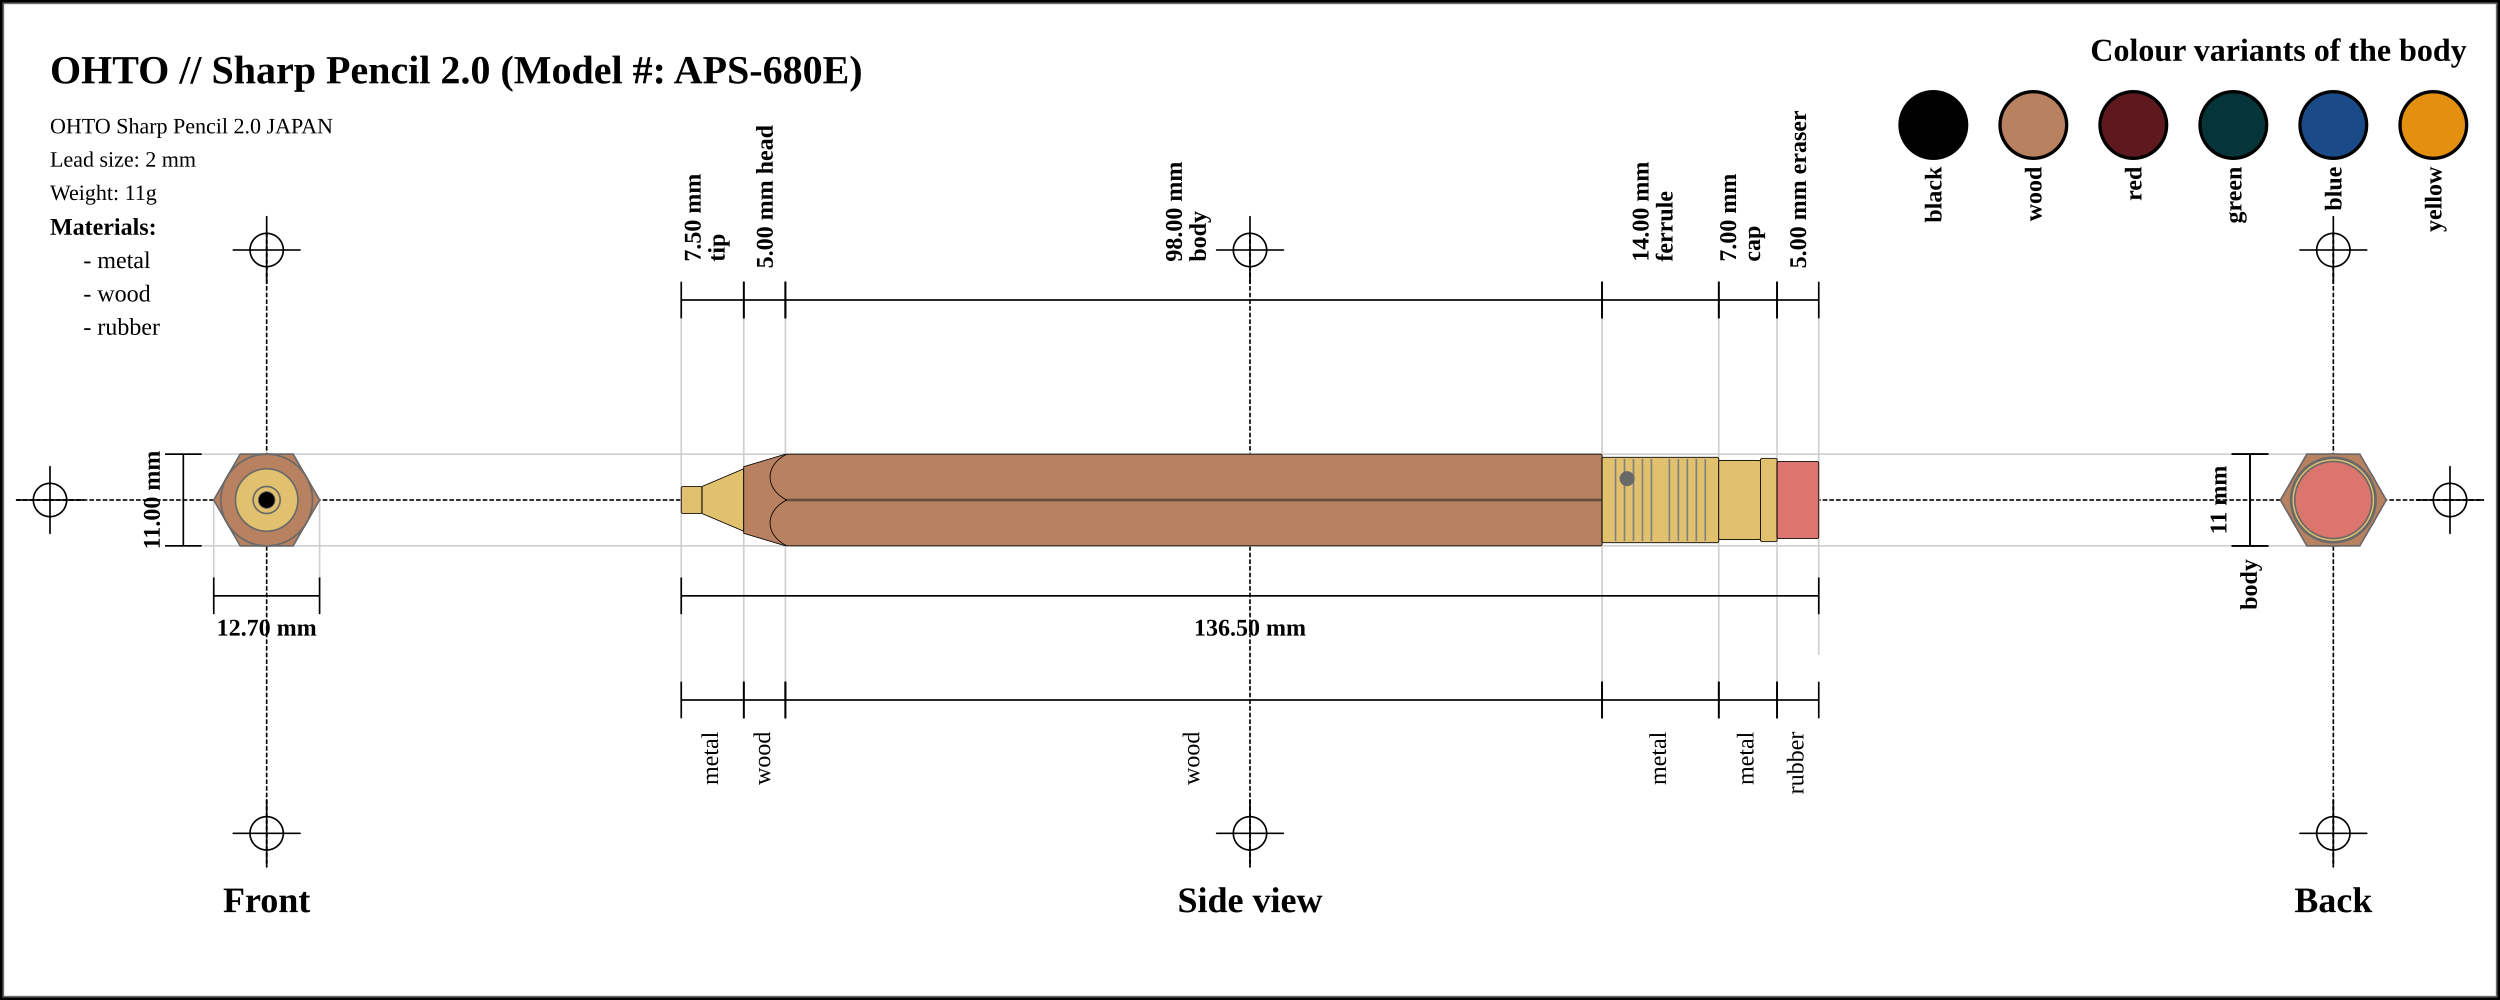
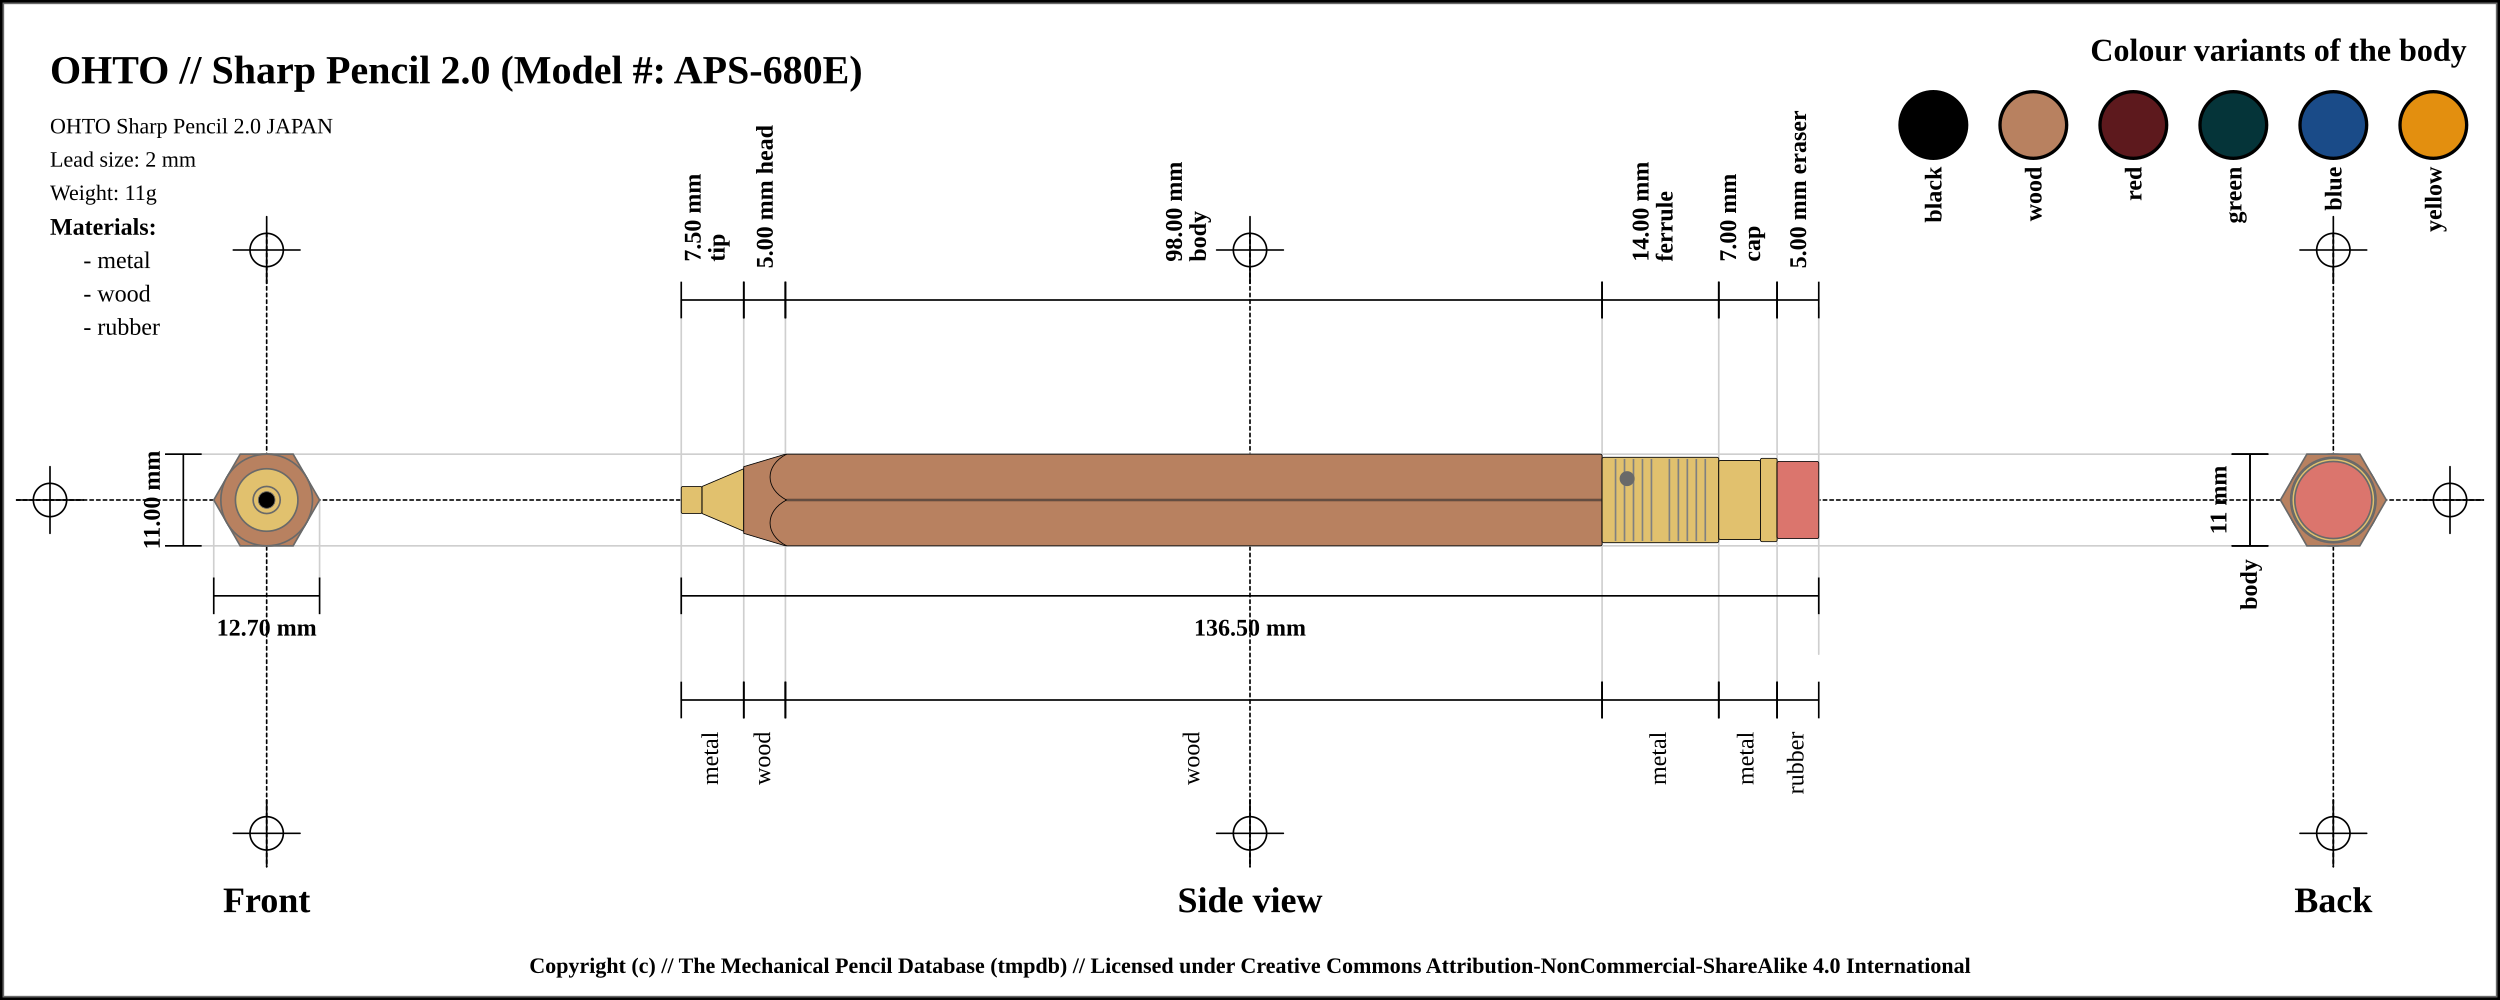
<svg xmlns="http://www.w3.org/2000/svg" width="1500" height="600">
  <pattern id="diagonalHatch" patternUnits="userSpaceOnUse" width="8" height="8">
    <path stroke="dimgray" stroke-linecap="round" stroke-width="1" d="M 4,4 L 8,8" />
    <path stroke="dimgray" stroke-linecap="round" stroke-width="1" d="M 4,4 L 0,8" />
    <path stroke="gray" stroke-linecap="round" stroke-width="1" d="M 4,4 L 8,0" />
    <path stroke="gray" stroke-linecap="round" stroke-width="1" d="M 4,4 L 0,0" />
  </pattern>
  <pattern id="spring" patternUnits="userSpaceOnUse" width="8" height="100">
    <path stroke="dimgray" stroke-linecap="round" stroke-width="2" d="M 0,0 L 8,100" />
    <path stroke="white" stroke-linecap="round" stroke-width="1" d="M 0,0 L 8,100" />
  </pattern>
  <rect x="0" y="0" width="1500" height="600" fill="white" stroke="black" stroke-width="4" />
  <rect x="2" y="2" width="1496" height="596" fill="white" stroke="dimgray" stroke-width="1" />
  <g transform="rotate(0 0 0)">
    <line x1="10" y1="300" x2="1490" y2="300" stroke-linecap="round" stroke="#000000" stroke-dasharray="2" stroke-width="1" />
    <line x1="10" y1="300" x2="50" y2="300" stroke-linecap="round" stroke="#000000" stroke-width="1" />
    <line x1="30" y1="280" x2="30" y2="320" stroke="#000000" stroke-linecap="round" stroke-width="1" />
    <circle r="10" cx="30" cy="300" fill="none" stroke="#000000" stroke-width="1" />
    <line x1="1450" y1="300" x2="1490" y2="300" stroke-linecap="round" stroke="#000000" stroke-width="1" />
    <line x1="1470" y1="280" x2="1470" y2="320" stroke="#000000" stroke-linecap="round" stroke-width="1" />
    <circle r="10" cx="1470" cy="300" fill="none" stroke="#000000" stroke-width="1" />
    <line x1="160" y1="140" x2="160" y2="520" stroke="#000000" stroke-linecap="round" stroke-dasharray="2" stroke-width="1" />
    <line x1="140" y1="150" x2="180" y2="150" stroke-linecap="round" stroke="#000000" stroke-width="1" />
    <line x1="160" y1="130" x2="160" y2="170" stroke="#000000" stroke-linecap="round" stroke-width="1" />
    <circle r="10" cx="160" cy="150" fill="none" stroke="#000000" stroke-width="1" />
    <line x1="140" y1="500" x2="180" y2="500" stroke-linecap="round" stroke="#000000" stroke-width="1" />
    <line x1="160" y1="480" x2="160" y2="520" stroke="#000000" stroke-linecap="round" stroke-width="1" />
    <circle r="10" cx="160" cy="500" fill="none" stroke="#000000" stroke-width="1" />
    <line x1="750" y1="140" x2="750" y2="520" stroke="#000000" stroke-linecap="round" stroke-dasharray="2" stroke-width="1" />
    <line x1="730" y1="150" x2="770" y2="150" stroke-linecap="round" stroke="#000000" stroke-width="1" />
    <line x1="750" y1="130" x2="750" y2="170" stroke="#000000" stroke-linecap="round" stroke-width="1" />
    <circle r="10" cx="750" cy="150" fill="none" stroke="#000000" stroke-width="1" />
    <line x1="730" y1="500" x2="770" y2="500" stroke-linecap="round" stroke="#000000" stroke-width="1" />
    <line x1="750" y1="480" x2="750" y2="520" stroke="#000000" stroke-linecap="round" stroke-width="1" />
    <circle r="10" cx="750" cy="500" fill="none" stroke="#000000" stroke-width="1" />
    <line x1="1400" y1="140" x2="1400" y2="520" stroke="#000000" stroke-linecap="round" stroke-dasharray="2" stroke-width="1" />
    <line x1="1380" y1="150" x2="1420" y2="150" stroke-linecap="round" stroke="#000000" stroke-width="1" />
    <line x1="1400" y1="130" x2="1400" y2="170" stroke="#000000" stroke-linecap="round" stroke-width="1" />
    <circle r="10" cx="1400" cy="150" fill="none" stroke="#000000" stroke-width="1" />
    <line x1="1380" y1="500" x2="1420" y2="500" stroke-linecap="round" stroke="#000000" stroke-width="1" />
    <line x1="1400" y1="480" x2="1400" y2="520" stroke="#000000" stroke-linecap="round" stroke-width="1" />
    <circle r="10" cx="1400" cy="500" fill="none" stroke="#000000" stroke-width="1" />
    <text x="30" y="50" font-size="2.0em" font-weight="bold"> OHTO // Sharp Pencil 2.0 (Model #: APS-680E)</text>
    <text x="30" y="80" font-size="1.1em"> OHTO Sharp Pencil 2.0 JAPAN</text>
    <text x="30" y="100" font-size="1.1em"> Lead size: 2 mm</text>
    <text x="30" y="120" font-size="1.1em"> Weight: 11g</text>
    <text x="1480" y="30" font-size="1.6em" font-weight="bold" text-anchor="end" dominant-baseline="central">Colour variants of the body</text>
    <rect x="1440" y="55" width="40" rx="50%" ry="50%" height="40" stroke="black" stroke-width="2" fill="#e38f0f" />
    <text x="1460" y="100" transform="rotate(-90, 1460, 100)" font-size="1.2em" font-weight="bold" text-anchor="end" dominant-baseline="central">yellow</text>
    <rect x="1380" y="55" width="40" rx="50%" ry="50%" height="40" stroke="black" stroke-width="2" fill="#1a4b88" />
    <text x="1400" y="100" transform="rotate(-90, 1400, 100)" font-size="1.2em" font-weight="bold" text-anchor="end" dominant-baseline="central">blue</text>
    <rect x="1320" y="55" width="40" rx="50%" ry="50%" height="40" stroke="black" stroke-width="2" fill="#053439" />
    <text x="1340" y="100" transform="rotate(-90, 1340, 100)" font-size="1.2em" font-weight="bold" text-anchor="end" dominant-baseline="central">green</text>
    <rect x="1260" y="55" width="40" rx="50%" ry="50%" height="40" stroke="black" stroke-width="2" fill="#5d191d" />
    <text x="1280" y="100" transform="rotate(-90, 1280, 100)" font-size="1.2em" font-weight="bold" text-anchor="end" dominant-baseline="central">red</text>
    <rect x="1200" y="55" width="40" rx="50%" ry="50%" height="40" stroke="black" stroke-width="2" fill="#b88160" />
    <text x="1220" y="100" transform="rotate(-90, 1220, 100)" font-size="1.2em" font-weight="bold" text-anchor="end" dominant-baseline="central">wood</text>
    <rect x="1140" y="55" width="40" rx="50%" ry="50%" height="40" stroke="black" stroke-width="2" fill="black" />
    <text x="1160" y="100" transform="rotate(-90, 1160, 100)" font-size="1.2em" font-weight="bold" text-anchor="end" dominant-baseline="central">black</text>
    <text x="30" y="136" font-size="1.2em" font-weight="bold" text-anchor="start" dominant-baseline="central">Materials:</text>
    <text x="50" y="156" font-size="1.2em" text-anchor="start" dominant-baseline="central"> - metal</text>
    <text x="50" y="176" font-size="1.2em" text-anchor="start" dominant-baseline="central"> - wood</text>
    <text x="50" y="196" font-size="1.2em" text-anchor="start" dominant-baseline="central"> - rubber</text>
    <line x1="100" y1="272.5" x2="1400" y2="272.5" stroke-linecap="round" stroke="#cfcfcf" stroke-width="1" />
    <line x1="100" y1="327.5" x2="1400" y2="327.5" stroke-linecap="round" stroke="#cfcfcf" stroke-width="1" />
    <line x1="128.246" y1="300" x2="128.246" y2="347.5" stroke="#cfcfcf" stroke-linecap="round" stroke-width="1" />
    <line x1="191.754" y1="300" x2="191.754" y2="347.5" stroke="#cfcfcf" stroke-linecap="round" stroke-width="1" />
    <line x1="408.75" y1="180" x2="408.75" y2="420" stroke="#cfcfcf" stroke-linecap="round" stroke-width="1" />
    <line x1="446.25" y1="180" x2="446.25" y2="420" stroke="#cfcfcf" stroke-linecap="round" stroke-width="1" />
    <line x1="471.25" y1="180" x2="471.25" y2="420" stroke="#cfcfcf" stroke-linecap="round" stroke-width="1" />
    <line x1="961.25" y1="180" x2="961.25" y2="420" stroke="#cfcfcf" stroke-linecap="round" stroke-width="1" />
    <line x1="1031.25" y1="180" x2="1031.25" y2="420" stroke="#cfcfcf" stroke-linecap="round" stroke-width="1" />
    <line x1="1066.25" y1="180" x2="1066.25" y2="420" stroke="#cfcfcf" stroke-linecap="round" stroke-width="1" />
    <line x1="1091.25" y1="184.5" x2="1091.25" y2="392.5" stroke="#cfcfcf" stroke-linecap="round" stroke-width="1" />
    <text x="160" y="540" font-size="1.8em" font-weight="bold" text-anchor="middle" dominant-baseline="central">Front</text>
    <text x="750" y="540" font-size="1.8em" font-weight="bold" text-anchor="middle" dominant-baseline="central">Side view</text>
    <text x="1400" y="540" font-size="1.8em" font-weight="bold" text-anchor="middle" dominant-baseline="central">Back</text>
    <line x1="99" y1="272.5" x2="121" y2="272.5" stroke="black" stroke-width="1" />
    <line x1="110" y1="272.5" x2="110" y2="327.5" stroke="black" stroke-width="1" />
    <line x1="99" y1="327.5" x2="121" y2="327.5" stroke="black" stroke-width="1" />
    <text x="91" y="300" transform="rotate(-90, 91, 300)" font-size="1.2em" font-weight="bold" text-anchor="middle" dominant-baseline="central" fill="black">11.00 mm</text>
    <line x1="128.246" y1="346.5" x2="128.246" y2="368.5" stroke="black" stroke-width="1" />
    <line x1="128.246" y1="357.5" x2="191.754" y2="357.5" stroke="black" stroke-width="1" />
    <line x1="191.754" y1="346.5" x2="191.754" y2="368.5" stroke="black" stroke-width="1" />
    <text x="160" y="376.5" font-size="1.2em" font-weight="bold" text-anchor="middle" dominant-baseline="central" fill="black">
      <tspan x="160" dy="0">12.70 mm</tspan>
    </text>
    <line x1="408.75" y1="169" x2="408.75" y2="191" stroke="black" stroke-width="1" />
    <line x1="408.75" y1="180" x2="446.25" y2="180" stroke="black" stroke-width="1" />
    <line x1="446.25" y1="169" x2="446.25" y2="191" stroke="black" stroke-width="1" />
    <text x="427.5" y="161" font-size="1.2em" transform="rotate(-90, 415.5, 161)" font-weight="bold" text-anchor="start" dominant-baseline="central" fill="black">
      <tspan x="419.5" dy="0">7.50 mm</tspan>
      <tspan x="419.5" dy="1em">tip</tspan>
    </text>
    <line x1="446.25" y1="169" x2="446.25" y2="191" stroke="black" stroke-width="1" />
    <line x1="446.25" y1="180" x2="471.25" y2="180" stroke="black" stroke-width="1" />
    <line x1="471.25" y1="169" x2="471.25" y2="191" stroke="black" stroke-width="1" />
    <text x="458.75" y="161" font-size="1.2em" transform="rotate(-90, 458.75, 161)" font-weight="bold" text-anchor="start" dominant-baseline="central" fill="black">
      <tspan x="458.75" dy="0">5.00 mm head</tspan>
    </text>
    <line x1="471.25" y1="169" x2="471.25" y2="191" stroke="black" stroke-width="1" />
    <line x1="471.25" y1="180" x2="961.25" y2="180" stroke="black" stroke-width="1" />
    <line x1="961.25" y1="169" x2="961.25" y2="191" stroke="black" stroke-width="1" />
    <text x="716.25" y="161" font-size="1.2em" transform="rotate(-90, 704.25, 161)" font-weight="bold" text-anchor="start" dominant-baseline="central" fill="black">
      <tspan x="708.25" dy="0">98.00 mm</tspan>
      <tspan x="708.25" dy="1em">body</tspan>
    </text>
    <line x1="961.25" y1="169" x2="961.25" y2="191" stroke="black" stroke-width="1" />
    <line x1="961.25" y1="180" x2="1031.25" y2="180" stroke="black" stroke-width="1" />
    <line x1="1031.25" y1="169" x2="1031.25" y2="191" stroke="black" stroke-width="1" />
    <text x="996.25" y="161" font-size="1.2em" transform="rotate(-90, 984.25, 161)" font-weight="bold" text-anchor="start" dominant-baseline="central" fill="black">
      <tspan x="988.25" dy="0">14.00 mm</tspan>
      <tspan x="988.25" dy="1em">ferrule</tspan>
    </text>
    <line x1="1031.25" y1="169" x2="1031.25" y2="191" stroke="black" stroke-width="1" />
    <line x1="1031.25" y1="180" x2="1066.25" y2="180" stroke="black" stroke-width="1" />
    <line x1="1066.25" y1="169" x2="1066.25" y2="191" stroke="black" stroke-width="1" />
    <text x="1048.75" y="161" font-size="1.2em" transform="rotate(-90, 1036.75, 161)" font-weight="bold" text-anchor="start" dominant-baseline="central" fill="black">
      <tspan x="1040.75" dy="0">7.00 mm</tspan>
      <tspan x="1040.75" dy="1em">cap</tspan>
    </text>
    <line x1="1066.25" y1="169" x2="1066.25" y2="191" stroke="black" stroke-width="1" />
    <line x1="1066.25" y1="180" x2="1091.25" y2="180" stroke="black" stroke-width="1" />
    <line x1="1091.25" y1="169" x2="1091.25" y2="191" stroke="black" stroke-width="1" />
    <text x="1078.75" y="161" font-size="1.2em" transform="rotate(-90, 1078.75, 161)" font-weight="bold" text-anchor="start" dominant-baseline="central" fill="black">
      <tspan x="1078.75" dy="0">5.00 mm eraser</tspan>
    </text>
    <line x1="408.75" y1="346.5" x2="408.75" y2="368.5" stroke="black" stroke-width="1" />
    <line x1="408.75" y1="357.5" x2="1091.25" y2="357.5" stroke="black" stroke-width="1" />
    <line x1="1091.25" y1="346.5" x2="1091.25" y2="368.5" stroke="black" stroke-width="1" />
    <text x="750" y="376.5" font-size="1.2em" font-weight="bold" text-anchor="middle" dominant-baseline="central" fill="black">
      <tspan x="750" dy="0">136.50 mm</tspan>
    </text>
    <line x1="408.75" y1="409" x2="408.75" y2="431" stroke="black" stroke-width="1" />
    <line x1="408.75" y1="420" x2="446.25" y2="420" stroke="black" stroke-width="1" />
    <line x1="446.25" y1="409" x2="446.25" y2="431" stroke="black" stroke-width="1" />
    <text x="427.5" y="439" font-size="1.2em" transform="rotate(-90, 427.5, 439)" text-anchor="end" dominant-baseline="middle" fill="black">
      <tspan x="427.5" dy="0">metal</tspan>
    </text>
    <line x1="446.25" y1="409" x2="446.25" y2="431" stroke="black" stroke-width="1" />
    <line x1="446.25" y1="420" x2="471.25" y2="420" stroke="black" stroke-width="1" />
    <line x1="471.25" y1="409" x2="471.25" y2="431" stroke="black" stroke-width="1" />
    <text x="458.75" y="439" font-size="1.2em" transform="rotate(-90, 458.75, 439)" text-anchor="end" dominant-baseline="middle" fill="black">
      <tspan x="458.75" dy="0">wood</tspan>
    </text>
    <line x1="471.25" y1="409" x2="471.25" y2="431" stroke="black" stroke-width="1" />
    <line x1="471.25" y1="420" x2="961.25" y2="420" stroke="black" stroke-width="1" />
    <line x1="961.25" y1="409" x2="961.25" y2="431" stroke="black" stroke-width="1" />
    <text x="716.25" y="439" font-size="1.2em" transform="rotate(-90, 716.25, 439)" text-anchor="end" dominant-baseline="middle" fill="black">
      <tspan x="716.25" dy="0">wood</tspan>
    </text>
    <line x1="961.25" y1="409" x2="961.25" y2="431" stroke="black" stroke-width="1" />
    <line x1="961.25" y1="420" x2="1031.25" y2="420" stroke="black" stroke-width="1" />
    <line x1="1031.25" y1="409" x2="1031.25" y2="431" stroke="black" stroke-width="1" />
    <text x="996.25" y="439" font-size="1.2em" transform="rotate(-90, 996.25, 439)" text-anchor="end" dominant-baseline="middle" fill="black">
      <tspan x="996.25" dy="0">metal</tspan>
    </text>
    <line x1="1031.25" y1="409" x2="1031.25" y2="431" stroke="black" stroke-width="1" />
    <line x1="1031.25" y1="420" x2="1066.25" y2="420" stroke="black" stroke-width="1" />
    <line x1="1066.25" y1="409" x2="1066.25" y2="431" stroke="black" stroke-width="1" />
    <text x="1048.75" y="439" font-size="1.2em" transform="rotate(-90, 1048.75, 439)" text-anchor="end" dominant-baseline="middle" fill="black">
      <tspan x="1048.75" dy="0">metal</tspan>
    </text>
    <line x1="1066.25" y1="409" x2="1066.25" y2="431" stroke="black" stroke-width="1" />
    <line x1="1066.25" y1="420" x2="1091.25" y2="420" stroke="black" stroke-width="1" />
    <line x1="1091.25" y1="409" x2="1091.25" y2="431" stroke="black" stroke-width="1" />
    <text x="1078.75" y="439" font-size="1.2em" transform="rotate(-90, 1078.75, 439)" text-anchor="end" dominant-baseline="middle" fill="black">
      <tspan x="1078.75" dy="0">rubber</tspan>
    </text>
    <line x1="1339" y1="272.5" x2="1361" y2="272.5" stroke="black" stroke-width="1" />
    <line x1="1350" y1="272.5" x2="1350" y2="327.5" stroke="black" stroke-width="1" />
    <line x1="1339" y1="327.5" x2="1361" y2="327.5" stroke="black" stroke-width="1" />
    <text x="1331" y="300" transform="rotate(-90, 1331, 300)" font-size="1.2em" font-weight="bold" text-anchor="middle" dominant-baseline="central" fill="black">11 mm</text>
    <line x1="1339" y1="272.5" x2="1361" y2="272.5" stroke="black" stroke-width="1" />
    <line x1="1350" y1="272.5" x2="1350" y2="327.5" stroke="black" stroke-width="1" />
    <line x1="1339" y1="327.5" x2="1361" y2="327.5" stroke="black" stroke-width="1" />
    <text x="1350" y="335.5" transform="rotate(-90, 1350, 335.5)" font-weight="bold" font-size="1.2em" text-anchor="end" dominant-baseline="middle" fill="black">body</text>
    <rect x="408.75" y="291.875" width="12.5" height="16.25" rx="1" ry="1" stroke-width="0.5" stroke="black" fill="#E1C16E" />
    <path d="M421.25 291.875 L446.25 281.25 L446.25 318.75 L421.25 308.125 Z" stroke-width="0.5" stroke="black" stroke-linejoin="round" fill="#E1C16E" />
    <path d="M446.25 280 L471.25 272.5 L471.25 327.5 L446.25 320 Z" stroke-width="0.5" stroke="black" stroke-linejoin="round" fill="#b88160" />
    <rect x="471.25" y="272.5" width="490" height="55" rx="1" ry="1" stroke-width="0.5" stroke="black" fill="#b88160" />
    <line x1="471.25" y1="300" x2="961.25" y2="300" stroke-width="1.5" stroke="black" fill="none" stroke-opacity="0.5" />
    <line x1="471.25" y1="300" x2="961.25" y2="300" stroke-width="0.5" stroke="gray" fill="none" stroke-opacity="0.5" />
    <rect x="961.25" y="274.375" width="70" height="51.25" rx="1" ry="1" stroke-width="0.5" stroke="black" fill="#E1C16E" />
    <line x1="969.327" y1="275.375" x2="969.327" y2="324.625" stroke-width="1" stroke="gray" />
    <line x1="974.712" y1="275.375" x2="974.712" y2="324.625" stroke-width="1" stroke="gray" />
    <line x1="980.096" y1="275.375" x2="980.096" y2="324.625" stroke-width="1" stroke="gray" />
    <line x1="985.481" y1="275.375" x2="985.481" y2="324.625" stroke-width="1" stroke="gray" />
    <line x1="990.865" y1="275.375" x2="990.865" y2="324.625" stroke-width="1" stroke="gray" />
    <line x1="1001.635" y1="275.375" x2="1001.635" y2="324.625" stroke-width="1" stroke="gray" />
    <line x1="1007.019" y1="275.375" x2="1007.019" y2="324.625" stroke-width="1" stroke="gray" />
    <line x1="1012.404" y1="275.375" x2="1012.404" y2="324.625" stroke-width="1" stroke="gray" />
    <line x1="1017.788" y1="275.375" x2="1017.788" y2="324.625" stroke-width="1" stroke="gray" />
    <line x1="1023.173" y1="275.375" x2="1023.173" y2="324.625" stroke-width="1" stroke="gray" />
    <circle r="4" cx="976.25" cy="287.188" stroke="dimgray" stroke-width="1" fill="dimGray" />
    <rect x="1031.25" y="276.25" width="25" height="47.5" rx="1" ry="1" stroke-width="0.5" stroke="black" fill="#E1C16E" />
    <rect x="1056.25" y="275" width="10" height="50" rx="1" ry="1" stroke-width="0.5" stroke="black" fill="#E1C16E" />
    <rect x="1066.25" y="276.875" width="25" height="46.25" rx="1" ry="1" stroke-width="0.5" stroke="black" fill="#db756d" />
    <path d="M 471.9 272.5 C 458.75 279.375, 458.75 293.125, 471.9 300" stroke-width="0.5" stroke="black" stroke-linecap="round" fill="#b88160" />
    <path d="M 471.9 327.5 C 458.75 320.625, 458.75 306.875, 471.9 300" stroke-width="0.5" stroke="black" stroke-linecap="round" fill="#b88160" />
    <circle r="23.125" cx="160" cy="300" fill="#db756d" stroke="dimgray" stroke-width="1" />
    <circle r="25" cx="160" cy="300" fill="#E1C16E" stroke="dimgray" stroke-width="1" />
    <circle r="23.75" cx="160" cy="300" fill="#E1C16E" stroke="dimgray" stroke-width="1" />
    <circle r="25.625" cx="160" cy="300" fill="#E1C16E" stroke="dimgray" stroke-width="1" />
    <polygon points="144.123,272.5 175.877,272.5 191.754,300 175.877,327.5 144.123,327.5 128.246,300 " stroke="dimgray" stroke-width="1" fill="#b88160" />
    <circle r="20" cx="160" cy="300" stroke="dimgray" stroke-width="1" fill="#b88160" />
    <circle r="27.5" cx="160" cy="300" stroke="dimgray" stroke-width="1" fill="#b88160" />
    <circle r="8.125" cx="160" cy="300" stroke="dimgray" stroke-width="1" fill="#E1C16E" />
    <circle r="18.75" cx="160" cy="300" stroke="dimgray" stroke-width="1" fill="#E1C16E" />
    <circle r="8.125" cx="160" cy="300" fill="#E1C16E" stroke="dimgray" stroke-width="1" />
    <circle r="5" cx="160" cy="300" fill="black" stroke="dimgray" stroke-width="0.5" />
    <circle r="8.125" cx="1400" cy="300" fill="#E1C16E" stroke="dimgray" stroke-width="1" />
    <circle r="8.125" cx="1400" cy="300" stroke="dimgray" stroke-width="1" fill="#E1C16E" />
    <circle r="18.75" cx="1400" cy="300" stroke="dimgray" stroke-width="1" fill="#E1C16E" />
    <circle r="20" cx="1400" cy="300" stroke="dimgray" stroke-width="1" fill="#b88160" />
    <circle r="27.5" cx="1400" cy="300" stroke="dimgray" stroke-width="1" fill="#b88160" />
    <polygon points="1384.123,272.5 1415.877,272.5 1431.754,300 1415.877,327.5 1384.123,327.5 1368.246,300 " stroke="dimgray" stroke-width="1" fill="#b88160" />
    <circle r="25.625" cx="1400" cy="300" fill="#E1C16E" stroke="dimgray" stroke-width="1" />
    <circle r="23.75" cx="1400" cy="300" fill="#E1C16E" stroke="dimgray" stroke-width="1" />
    <circle r="25" cx="1400" cy="300" fill="#E1C16E" stroke="dimgray" stroke-width="1" />
    <circle r="23.125" cx="1400" cy="300" fill="#db756d" stroke="dimgray" stroke-width="1" />
  </g>
-   <text x="50%" y="1460" font-size="1.1em" font-weight="bold" text-anchor="middle" dominant-baseline="middle">Copyright (c) // The Mechanical Pencil Database (tmpdb)</text>
-   <text x="50%" y="1480" font-size="1.1em" font-weight="bold" text-anchor="middle" dominant-baseline="middle">Licensed under Creative Commons Attribution-NonCommercial-ShareAlike 4.0 International</text>
+   <text x="50%" y="580" font-size="1.1em" font-weight="bold" text-anchor="middle" dominant-baseline="middle">Copyright (c) // The Mechanical Pencil Database (tmpdb) // Licensed under Creative Commons Attribution-NonCommercial-ShareAlike 4.0 International</text>
</svg>
